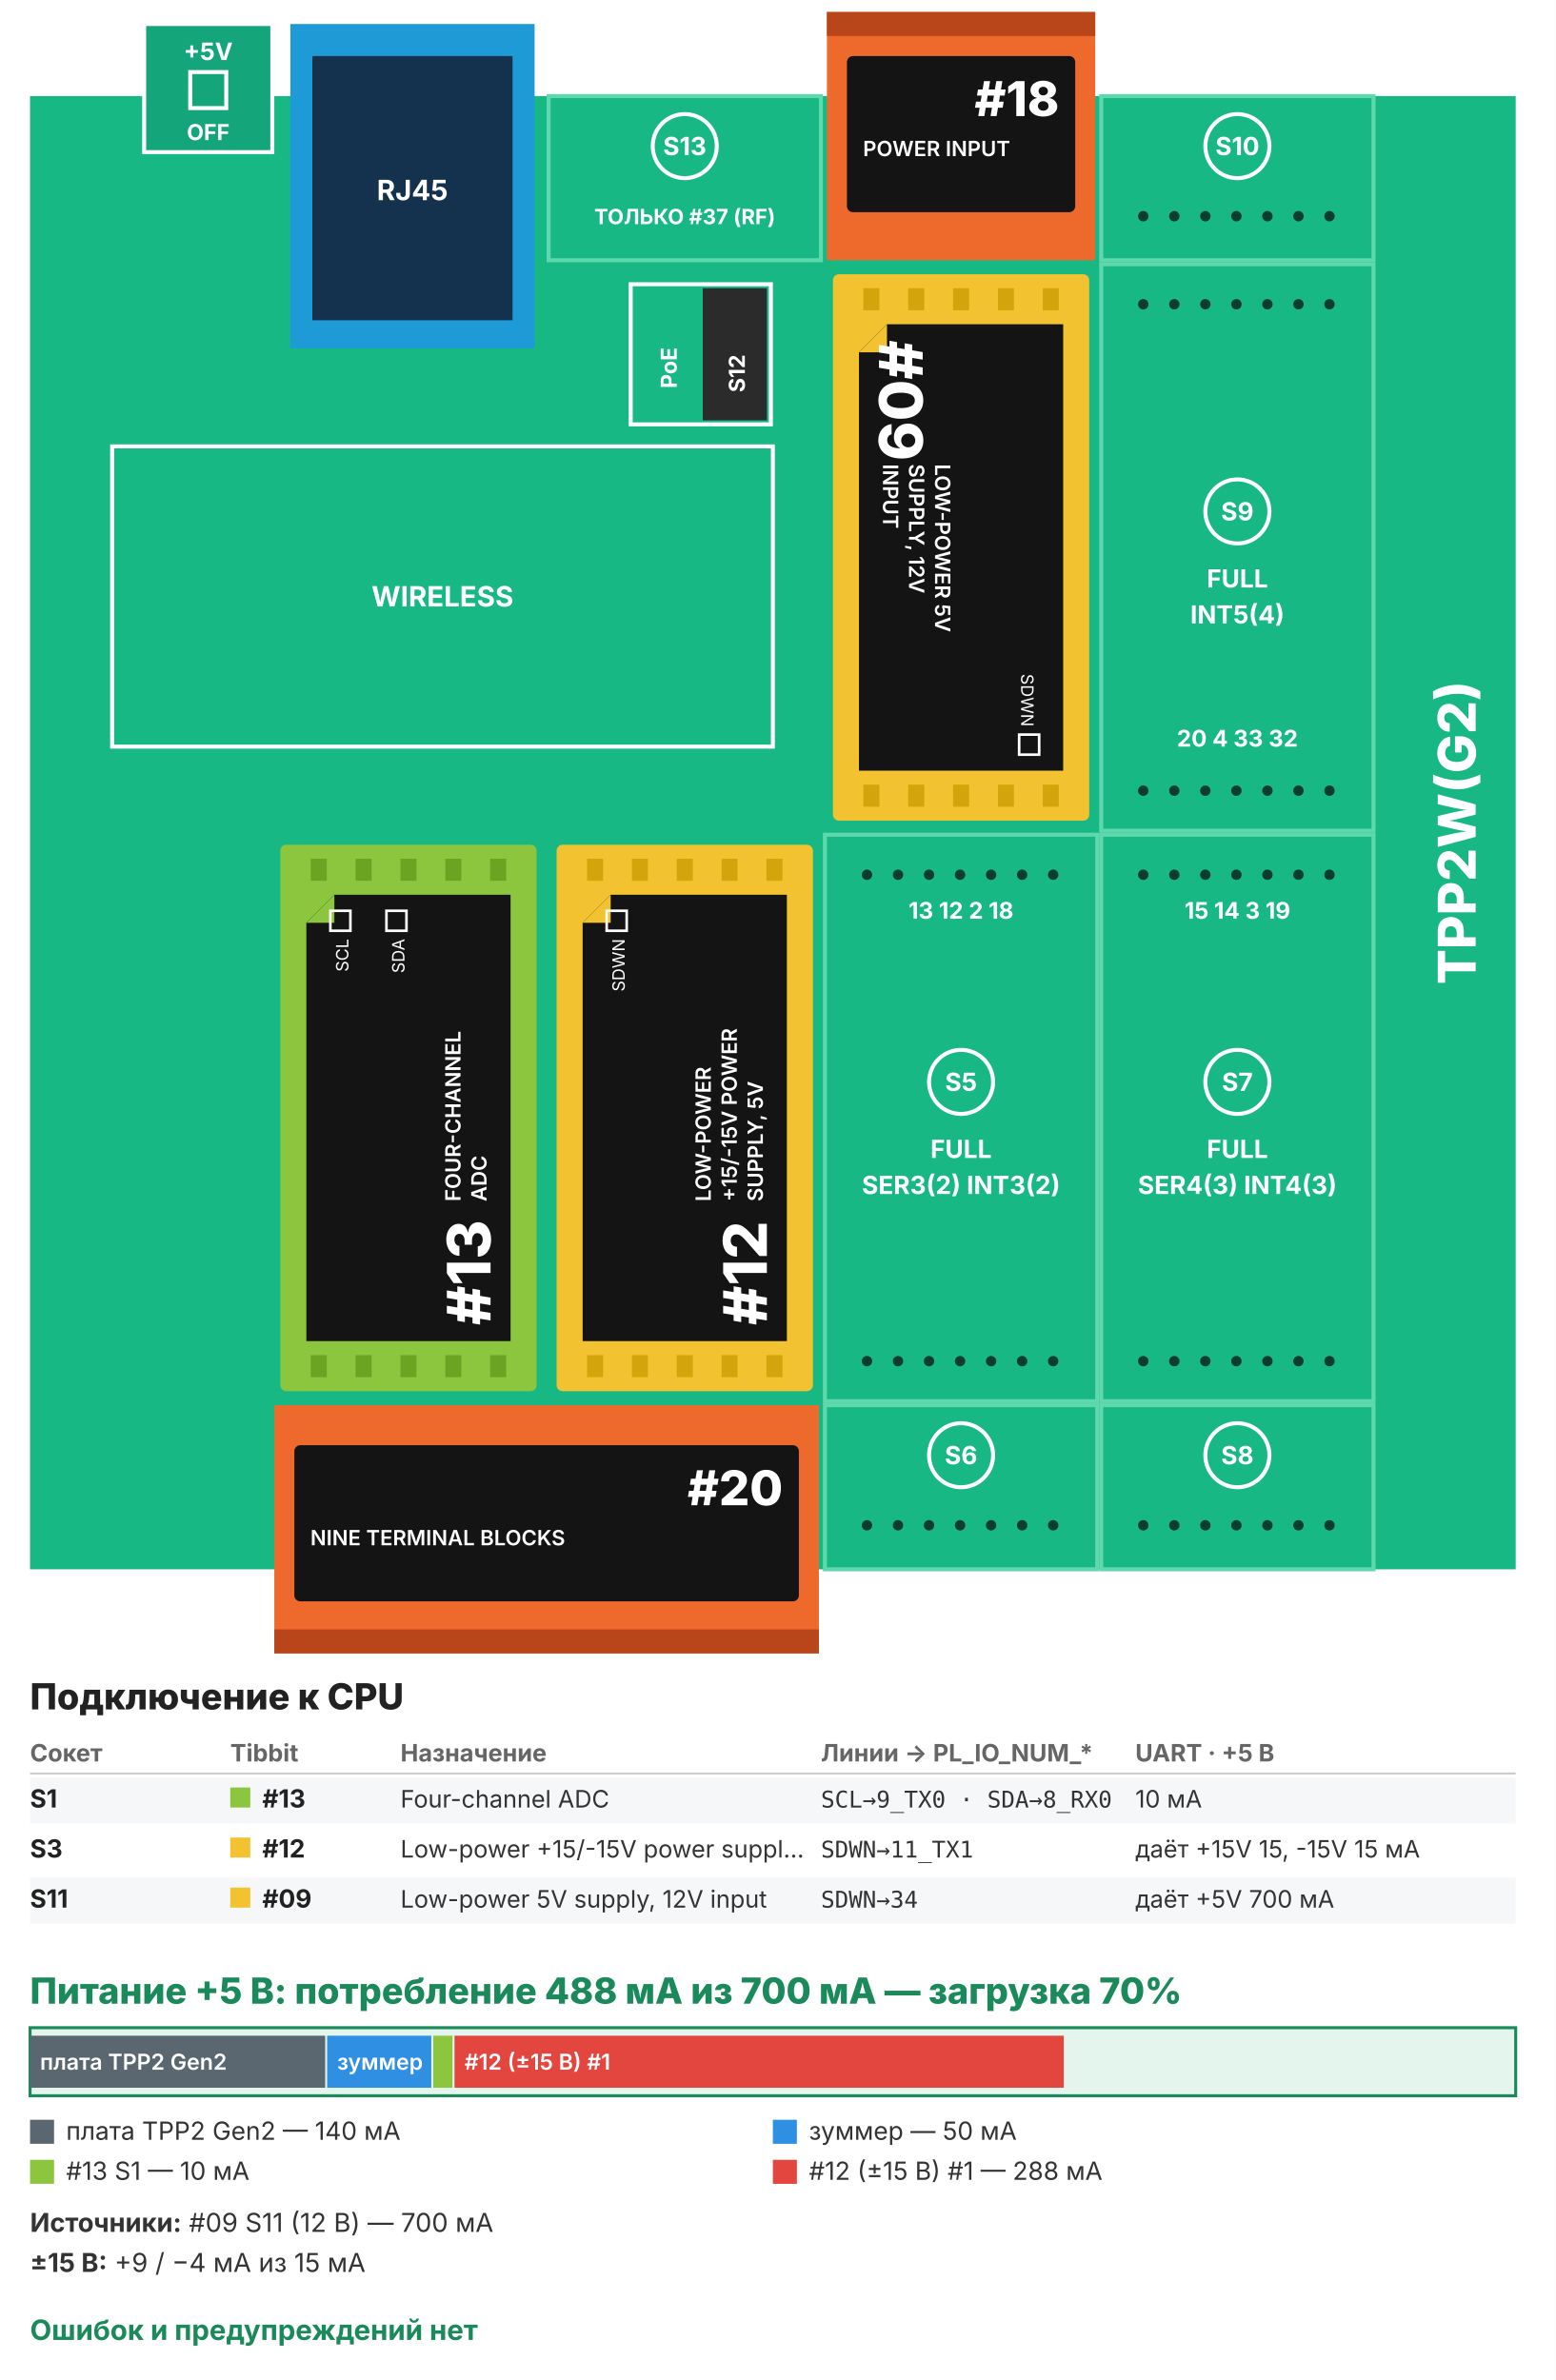
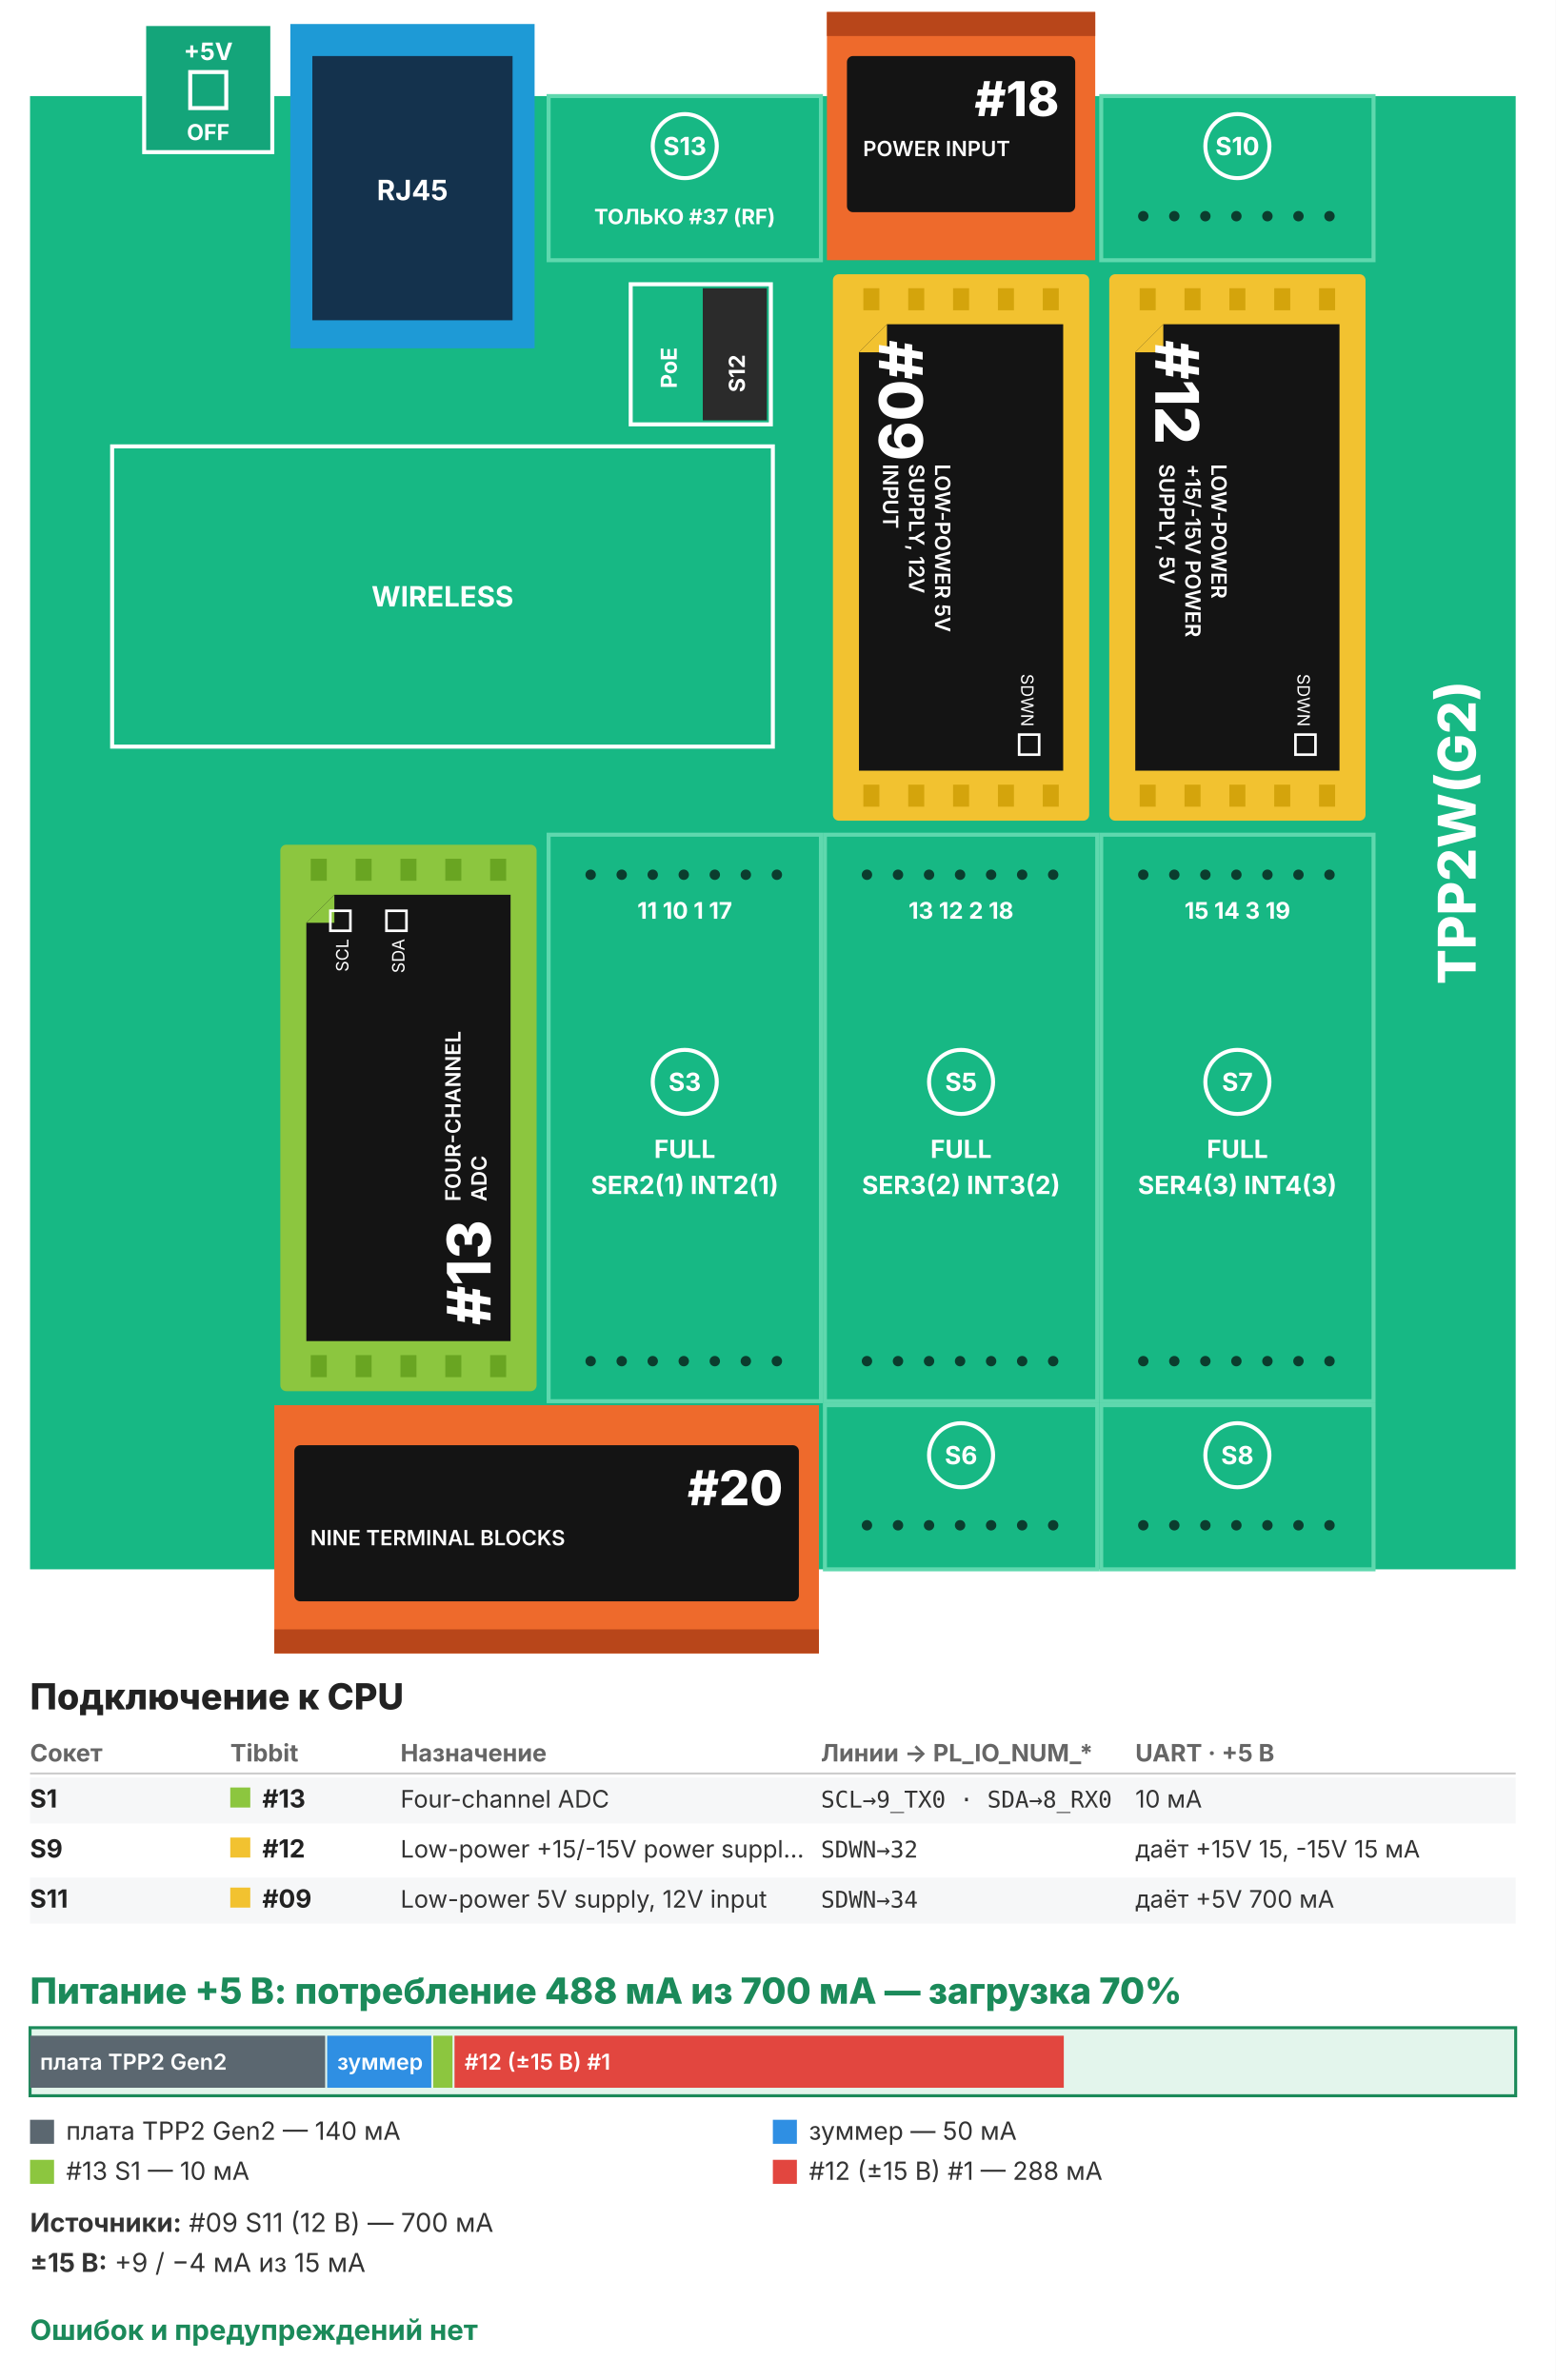
<svg xmlns="http://www.w3.org/2000/svg" viewBox="60 80 777 1189" font-family="Inter,Segoe UI,Helvetica,Arial,sans-serif">
  <rect width="837" height="1314" fill="#FFFFFF" />
  <rect x="75" y="128" width="742" height="736" fill="#17B884" />
  <text transform="translate(797,496.0) rotate(-90)" fill="#fff" font-size="26" font-weight="800" text-anchor="middle">TPP2W(G2)</text>
  <rect x="205" y="92" width="122" height="162" fill="#1E9AD6" />
  <rect x="216" y="108" width="100" height="132" fill="#14324D" />
  <text x="266" y="180" fill="#fff" font-size="14" font-weight="700" text-anchor="middle">RJ45</text>
  <rect x="132" y="92" width="64" height="64" fill="#14A57A" stroke="#fff" stroke-width="2" />
  <text x="164" y="110" fill="#fff" font-size="12" font-weight="700" text-anchor="middle">+5V</text>
  <rect x="155" y="116" width="18" height="18" fill="none" stroke="#fff" stroke-width="2" />
  <text x="164" y="150" fill="#fff" font-size="11" font-weight="700" text-anchor="middle">OFF</text>
  <rect x="375" y="222" width="70" height="70" fill="none" stroke="#fff" stroke-width="2" />
  <rect x="411" y="224" width="32" height="66" fill="#2B2B2B" />
  <text transform="translate(398,274) rotate(-90)" fill="#fff" font-size="11" font-weight="700">PoE</text>
  <text transform="translate(432,276) rotate(-90)" fill="#fff" font-size="11" font-weight="700">S12</text>
  <rect x="116" y="303" width="330" height="150" fill="none" stroke="#fff" stroke-width="2" />
  <text x="281.0" y="383" fill="#fff" font-size="14" font-weight="700" text-anchor="middle">WIRELESS</text>
+   <rect x="334" y="497" width="136" height="283" fill="none" stroke="#5FD8AE" stroke-width="2" />
+   <circle cx="355.0" cy="517" r="2.6" fill="#0B3D2E" />
+   <circle cx="370.5" cy="517" r="2.6" fill="#0B3D2E" />
+   <circle cx="386.0" cy="517" r="2.6" fill="#0B3D2E" />
+   <circle cx="401.5" cy="517" r="2.6" fill="#0B3D2E" />
+   <circle cx="417.0" cy="517" r="2.6" fill="#0B3D2E" />
+   <circle cx="432.5" cy="517" r="2.6" fill="#0B3D2E" />
+   <circle cx="448.0" cy="517" r="2.6" fill="#0B3D2E" />
+   <circle cx="355.0" cy="760" r="2.6" fill="#0B3D2E" />
+   <circle cx="370.5" cy="760" r="2.6" fill="#0B3D2E" />
+   <circle cx="386.0" cy="760" r="2.6" fill="#0B3D2E" />
+   <circle cx="401.5" cy="760" r="2.6" fill="#0B3D2E" />
+   <circle cx="417.0" cy="760" r="2.6" fill="#0B3D2E" />
+   <circle cx="432.5" cy="760" r="2.6" fill="#0B3D2E" />
+   <circle cx="448.0" cy="760" r="2.6" fill="#0B3D2E" />
+   <circle cx="402.0" cy="620.5" r="16" fill="none" stroke="#fff" stroke-width="2" />
+   <text x="402.0" y="625.0" fill="#fff" font-size="12.5" font-weight="700" text-anchor="middle">S3</text>
+   <text x="402.0" y="658.5" fill="#fff" font-size="12.5" font-weight="700" text-anchor="middle">FULL</text>
+   <text x="402.0" y="676.5" fill="#fff" font-size="12.5" font-weight="700" text-anchor="middle">SER2(1) INT2(1)</text>
+   <text x="402.0" y="539" fill="#fff" font-size="11.5" font-weight="700" text-anchor="middle" word-spacing="6">11 10 1 17</text>
  <rect x="472" y="497" width="136" height="283" fill="none" stroke="#5FD8AE" stroke-width="2" />
  <circle cx="493.0" cy="517" r="2.6" fill="#0B3D2E" />
  <circle cx="508.5" cy="517" r="2.6" fill="#0B3D2E" />
  <circle cx="524.0" cy="517" r="2.6" fill="#0B3D2E" />
  <circle cx="539.5" cy="517" r="2.6" fill="#0B3D2E" />
  <circle cx="555.0" cy="517" r="2.6" fill="#0B3D2E" />
  <circle cx="570.5" cy="517" r="2.6" fill="#0B3D2E" />
  <circle cx="586.0" cy="517" r="2.6" fill="#0B3D2E" />
  <circle cx="493.0" cy="760" r="2.6" fill="#0B3D2E" />
  <circle cx="508.5" cy="760" r="2.6" fill="#0B3D2E" />
  <circle cx="524.0" cy="760" r="2.6" fill="#0B3D2E" />
  <circle cx="539.5" cy="760" r="2.6" fill="#0B3D2E" />
  <circle cx="555.0" cy="760" r="2.6" fill="#0B3D2E" />
  <circle cx="570.5" cy="760" r="2.6" fill="#0B3D2E" />
  <circle cx="586.0" cy="760" r="2.6" fill="#0B3D2E" />
  <circle cx="540.0" cy="620.5" r="16" fill="none" stroke="#fff" stroke-width="2" />
  <text x="540.0" y="625.0" fill="#fff" font-size="12.5" font-weight="700" text-anchor="middle">S5</text>
  <text x="540.0" y="658.5" fill="#fff" font-size="12.5" font-weight="700" text-anchor="middle">FULL</text>
  <text x="540.0" y="676.5" fill="#fff" font-size="12.5" font-weight="700" text-anchor="middle">SER3(2) INT3(2)</text>
  <text x="540.0" y="539" fill="#fff" font-size="11.5" font-weight="700" text-anchor="middle" word-spacing="6">13 12 2 18</text>
  <rect x="472" y="782" width="136" height="82" fill="none" stroke="#5FD8AE" stroke-width="2" />
  <circle cx="493.0" cy="842" r="2.6" fill="#0B3D2E" />
  <circle cx="508.5" cy="842" r="2.6" fill="#0B3D2E" />
  <circle cx="524.0" cy="842" r="2.6" fill="#0B3D2E" />
  <circle cx="539.5" cy="842" r="2.6" fill="#0B3D2E" />
  <circle cx="555.0" cy="842" r="2.6" fill="#0B3D2E" />
  <circle cx="570.5" cy="842" r="2.6" fill="#0B3D2E" />
  <circle cx="586.0" cy="842" r="2.6" fill="#0B3D2E" />
  <circle cx="540.0" cy="807" r="16" fill="none" stroke="#fff" stroke-width="2" />
  <text x="540.0" y="811.5" fill="#fff" font-size="12.5" font-weight="700" text-anchor="middle">S6</text>
  <rect x="610" y="497" width="136" height="283" fill="none" stroke="#5FD8AE" stroke-width="2" />
  <circle cx="631.0" cy="517" r="2.6" fill="#0B3D2E" />
  <circle cx="646.5" cy="517" r="2.6" fill="#0B3D2E" />
  <circle cx="662.0" cy="517" r="2.6" fill="#0B3D2E" />
  <circle cx="677.5" cy="517" r="2.6" fill="#0B3D2E" />
  <circle cx="693.0" cy="517" r="2.6" fill="#0B3D2E" />
  <circle cx="708.5" cy="517" r="2.6" fill="#0B3D2E" />
  <circle cx="724.0" cy="517" r="2.6" fill="#0B3D2E" />
  <circle cx="631.0" cy="760" r="2.6" fill="#0B3D2E" />
  <circle cx="646.5" cy="760" r="2.6" fill="#0B3D2E" />
  <circle cx="662.0" cy="760" r="2.6" fill="#0B3D2E" />
  <circle cx="677.5" cy="760" r="2.6" fill="#0B3D2E" />
  <circle cx="693.0" cy="760" r="2.6" fill="#0B3D2E" />
  <circle cx="708.5" cy="760" r="2.6" fill="#0B3D2E" />
  <circle cx="724.0" cy="760" r="2.6" fill="#0B3D2E" />
  <circle cx="678.0" cy="620.5" r="16" fill="none" stroke="#fff" stroke-width="2" />
  <text x="678.0" y="625.0" fill="#fff" font-size="12.5" font-weight="700" text-anchor="middle">S7</text>
  <text x="678.0" y="658.5" fill="#fff" font-size="12.5" font-weight="700" text-anchor="middle">FULL</text>
  <text x="678.0" y="676.5" fill="#fff" font-size="12.5" font-weight="700" text-anchor="middle">SER4(3) INT4(3)</text>
  <text x="678.0" y="539" fill="#fff" font-size="11.5" font-weight="700" text-anchor="middle" word-spacing="6">15 14 3 19</text>
  <rect x="610" y="782" width="136" height="82" fill="none" stroke="#5FD8AE" stroke-width="2" />
  <circle cx="631.0" cy="842" r="2.6" fill="#0B3D2E" />
  <circle cx="646.5" cy="842" r="2.6" fill="#0B3D2E" />
  <circle cx="662.0" cy="842" r="2.6" fill="#0B3D2E" />
  <circle cx="677.5" cy="842" r="2.6" fill="#0B3D2E" />
  <circle cx="693.0" cy="842" r="2.6" fill="#0B3D2E" />
  <circle cx="708.5" cy="842" r="2.6" fill="#0B3D2E" />
  <circle cx="724.0" cy="842" r="2.6" fill="#0B3D2E" />
  <circle cx="678.0" cy="807" r="16" fill="none" stroke="#fff" stroke-width="2" />
  <text x="678.0" y="811.5" fill="#fff" font-size="12.5" font-weight="700" text-anchor="middle">S8</text>
-   <rect x="610" y="212" width="136" height="283" fill="none" stroke="#5FD8AE" stroke-width="2" />
-   <circle cx="631.0" cy="232" r="2.6" fill="#0B3D2E" />
-   <circle cx="646.5" cy="232" r="2.6" fill="#0B3D2E" />
-   <circle cx="662.0" cy="232" r="2.6" fill="#0B3D2E" />
-   <circle cx="677.5" cy="232" r="2.6" fill="#0B3D2E" />
-   <circle cx="693.0" cy="232" r="2.6" fill="#0B3D2E" />
-   <circle cx="708.5" cy="232" r="2.6" fill="#0B3D2E" />
-   <circle cx="724.0" cy="232" r="2.6" fill="#0B3D2E" />
-   <circle cx="631.0" cy="475" r="2.6" fill="#0B3D2E" />
-   <circle cx="646.5" cy="475" r="2.6" fill="#0B3D2E" />
-   <circle cx="662.0" cy="475" r="2.6" fill="#0B3D2E" />
-   <circle cx="677.5" cy="475" r="2.6" fill="#0B3D2E" />
-   <circle cx="693.0" cy="475" r="2.6" fill="#0B3D2E" />
-   <circle cx="708.5" cy="475" r="2.6" fill="#0B3D2E" />
-   <circle cx="724.0" cy="475" r="2.6" fill="#0B3D2E" />
-   <circle cx="678.0" cy="335.5" r="16" fill="none" stroke="#fff" stroke-width="2" />
-   <text x="678.0" y="340.0" fill="#fff" font-size="12.5" font-weight="700" text-anchor="middle">S9</text>
-   <text x="678.0" y="373.5" fill="#fff" font-size="12.5" font-weight="700" text-anchor="middle">FULL</text>
-   <text x="678.0" y="391.5" fill="#fff" font-size="12.5" font-weight="700" text-anchor="middle">INT5(4)</text>
-   <text x="678.0" y="453" fill="#fff" font-size="11.5" font-weight="700" text-anchor="middle" word-spacing="6">20 4 33 32</text>
  <rect x="610" y="128" width="136" height="82" fill="none" stroke="#5FD8AE" stroke-width="2" />
  <circle cx="631.0" cy="188" r="2.6" fill="#0B3D2E" />
  <circle cx="646.5" cy="188" r="2.6" fill="#0B3D2E" />
  <circle cx="662.0" cy="188" r="2.6" fill="#0B3D2E" />
  <circle cx="677.5" cy="188" r="2.6" fill="#0B3D2E" />
  <circle cx="693.0" cy="188" r="2.6" fill="#0B3D2E" />
  <circle cx="708.5" cy="188" r="2.6" fill="#0B3D2E" />
  <circle cx="724.0" cy="188" r="2.6" fill="#0B3D2E" />
  <circle cx="678.0" cy="153" r="16" fill="none" stroke="#fff" stroke-width="2" />
  <text x="678.0" y="157.5" fill="#fff" font-size="12.5" font-weight="700" text-anchor="middle">S10</text>
  <rect x="334" y="128" width="136" height="82" fill="none" stroke="#5FD8AE" stroke-width="2" />
  <circle cx="402.0" cy="153" r="16" fill="none" stroke="#fff" stroke-width="2" />
  <text x="402.0" y="157.5" fill="#fff" font-size="12.5" font-weight="700" text-anchor="middle">S13</text>
  <text x="402.0" y="192" fill="#fff" font-size="10.5" font-weight="700" text-anchor="middle">ТОЛЬКО #37 (RF)</text>
  <g>
    <rect x="200" y="502" width="128" height="273" rx="3" fill="#8CC63F" />
    <rect x="215.2" y="509" width="8" height="11" fill="#5E9A18" opacity=".75" />
    <rect x="215.2" y="757" width="8" height="11" fill="#5E9A18" opacity=".75" />
    <rect x="237.6" y="509" width="8" height="11" fill="#5E9A18" opacity=".75" />
    <rect x="237.6" y="757" width="8" height="11" fill="#5E9A18" opacity=".75" />
    <rect x="260.0" y="509" width="8" height="11" fill="#5E9A18" opacity=".75" />
    <rect x="260.0" y="757" width="8" height="11" fill="#5E9A18" opacity=".75" />
    <rect x="282.4" y="509" width="8" height="11" fill="#5E9A18" opacity=".75" />
    <rect x="282.4" y="757" width="8" height="11" fill="#5E9A18" opacity=".75" />
    <rect x="304.8" y="509" width="8" height="11" fill="#5E9A18" opacity=".75" />
    <rect x="304.8" y="757" width="8" height="11" fill="#5E9A18" opacity=".75" />
    <path d="M227,527 H315 V750 H213 V541 Z" fill="#141414" />
    <path d="M213,541 L227,527 V541 Z" fill="#8CC63F" />
    <g transform="translate(264.0,638.5) rotate(-90)">
      <text x="-103.5" y="41.0" fill="#fff" font-size="30" font-weight="800">#13</text>
      <text x="-41.7" y="26.0" fill="#fff" font-size="10.5" font-weight="600">FOUR-CHANNEL</text>
      <text x="-41.7" y="39.0" fill="#fff" font-size="10.5" font-weight="600">ADC</text>
      <rect x="93.5" y="-39.0" width="10" height="10" fill="none" stroke="#fff" stroke-width="1.3" />
      <text x="89.5" y="-30.0" fill="#fff" font-size="8.5" text-anchor="end">SCL</text>
      <rect x="93.5" y="-11.0" width="10" height="10" fill="none" stroke="#fff" stroke-width="1.3" />
      <text x="89.5" y="-2.0" fill="#fff" font-size="8.5" text-anchor="end">SDA</text>
    </g>
  </g>
  <g>
    <rect x="197" y="782" width="272" height="124" fill="#EE6A2C" />
    <rect x="197" y="894" width="272" height="12" fill="#B8461A" />
    <rect x="207" y="802" width="252" height="78" rx="3" fill="#141414" />
    <text x="451" y="832" fill="#fff" font-size="24" font-weight="800" text-anchor="end">#20</text>
    <text x="215" y="852" fill="#fff" font-size="10.5" font-weight="600">NINE TERMINAL BLOCKS</text>
  </g>
  <g>
-     <rect x="338" y="502" width="128" height="273" rx="3" fill="#F2C230" />
-     <rect x="353.2" y="509" width="8" height="11" fill="#C99A00" opacity=".75" />
-     <rect x="353.2" y="757" width="8" height="11" fill="#C99A00" opacity=".75" />
-     <rect x="375.6" y="509" width="8" height="11" fill="#C99A00" opacity=".75" />
-     <rect x="375.6" y="757" width="8" height="11" fill="#C99A00" opacity=".75" />
-     <rect x="398.0" y="509" width="8" height="11" fill="#C99A00" opacity=".75" />
-     <rect x="398.0" y="757" width="8" height="11" fill="#C99A00" opacity=".75" />
-     <rect x="420.4" y="509" width="8" height="11" fill="#C99A00" opacity=".75" />
-     <rect x="420.4" y="757" width="8" height="11" fill="#C99A00" opacity=".75" />
-     <rect x="442.8" y="509" width="8" height="11" fill="#C99A00" opacity=".75" />
-     <rect x="442.8" y="757" width="8" height="11" fill="#C99A00" opacity=".75" />
-     <path d="M365,527 H453 V750 H351 V541 Z" fill="#141414" />
-     <path d="M351,541 L365,527 V541 Z" fill="#F2C230" />
-     <g transform="translate(402.0,638.5) rotate(-90)">
+     <rect x="614" y="217" width="128" height="273" rx="3" fill="#F2C230" />
+     <rect x="629.2" y="224" width="8" height="11" fill="#C99A00" opacity=".75" />
+     <rect x="629.2" y="472" width="8" height="11" fill="#C99A00" opacity=".75" />
+     <rect x="651.6" y="224" width="8" height="11" fill="#C99A00" opacity=".75" />
+     <rect x="651.6" y="472" width="8" height="11" fill="#C99A00" opacity=".75" />
+     <rect x="674.0" y="224" width="8" height="11" fill="#C99A00" opacity=".75" />
+     <rect x="674.0" y="472" width="8" height="11" fill="#C99A00" opacity=".75" />
+     <rect x="696.4" y="224" width="8" height="11" fill="#C99A00" opacity=".75" />
+     <rect x="696.4" y="472" width="8" height="11" fill="#C99A00" opacity=".75" />
+     <rect x="718.8" y="224" width="8" height="11" fill="#C99A00" opacity=".75" />
+     <rect x="718.8" y="472" width="8" height="11" fill="#C99A00" opacity=".75" />
+     <path d="M641,242 H729 V465 H627 V256 Z" fill="#141414" />
+     <path d="M627,256 L641,242 V256 Z" fill="#F2C230" />
+     <g transform="translate(678.0,353.5) rotate(90)">
      <text x="-103.5" y="41.0" fill="#fff" font-size="30" font-weight="800">#12</text>
      <text x="-41.7" y="13.0" fill="#fff" font-size="10.5" font-weight="600">LOW-POWER</text>
      <text x="-41.7" y="26.0" fill="#fff" font-size="10.5" font-weight="600">+15/-15V POWER</text>
      <text x="-41.7" y="39.0" fill="#fff" font-size="10.5" font-weight="600">SUPPLY, 5V</text>
      <rect x="93.5" y="-39.0" width="10" height="10" fill="none" stroke="#fff" stroke-width="1.3" />
      <text x="89.5" y="-30.0" fill="#fff" font-size="8.5" text-anchor="end">SDWN</text>
    </g>
  </g>
  <g>
    <rect x="476" y="217" width="128" height="273" rx="3" fill="#F2C230" />
    <rect x="491.2" y="224" width="8" height="11" fill="#C99A00" opacity=".75" />
    <rect x="491.2" y="472" width="8" height="11" fill="#C99A00" opacity=".75" />
    <rect x="513.6" y="224" width="8" height="11" fill="#C99A00" opacity=".75" />
    <rect x="513.6" y="472" width="8" height="11" fill="#C99A00" opacity=".75" />
    <rect x="536.0" y="224" width="8" height="11" fill="#C99A00" opacity=".75" />
    <rect x="536.0" y="472" width="8" height="11" fill="#C99A00" opacity=".75" />
    <rect x="558.4" y="224" width="8" height="11" fill="#C99A00" opacity=".75" />
    <rect x="558.4" y="472" width="8" height="11" fill="#C99A00" opacity=".75" />
    <rect x="580.8" y="224" width="8" height="11" fill="#C99A00" opacity=".75" />
    <rect x="580.8" y="472" width="8" height="11" fill="#C99A00" opacity=".75" />
    <path d="M503,242 H591 V465 H489 V256 Z" fill="#141414" />
    <path d="M489,256 L503,242 V256 Z" fill="#F2C230" />
    <g transform="translate(540.0,353.5) rotate(90)">
      <text x="-103.5" y="41.0" fill="#fff" font-size="30" font-weight="800">#09</text>
      <text x="-41.7" y="13.0" fill="#fff" font-size="10.5" font-weight="600">LOW-POWER 5V</text>
      <text x="-41.7" y="26.0" fill="#fff" font-size="10.5" font-weight="600">SUPPLY, 12V</text>
      <text x="-41.7" y="39.0" fill="#fff" font-size="10.5" font-weight="600">INPUT</text>
      <rect x="93.5" y="-39.0" width="10" height="10" fill="none" stroke="#fff" stroke-width="1.3" />
      <text x="89.5" y="-30.0" fill="#fff" font-size="8.5" text-anchor="end">SDWN</text>
    </g>
  </g>
  <g>
    <rect x="473" y="86" width="134" height="124" fill="#EE6A2C" />
    <rect x="473" y="86" width="134" height="12" fill="#B8461A" />
    <rect x="483" y="108" width="114" height="78" rx="3" fill="#141414" />
    <text x="589" y="138" fill="#fff" font-size="24" font-weight="800" text-anchor="end">#18</text>
    <text x="491" y="158" fill="#fff" font-size="10.5" font-weight="600">POWER INPUT</text>
  </g>
  <text x="75" y="934" font-size="18" font-weight="800" fill="#222">Подключение к CPU</text>
  <text x="75" y="960" font-size="12" font-weight="700" fill="#666">Сокет</text>
  <text x="175" y="960" font-size="12" font-weight="700" fill="#666">Tibbit</text>
  <text x="260" y="960" font-size="12" font-weight="700" fill="#666">Назначение</text>
  <text x="470" y="960" font-size="12" font-weight="700" fill="#666">Линии → PL_IO_NUM_*</text>
  <text x="627" y="960" font-size="12" font-weight="700" fill="#666">UART · +5 В</text>
  <line x1="75" x2="817" y1="966" y2="966" stroke="#CCC" />
  <rect x="75" y="968" width="742" height="23" fill="#F6F7F8" />
  <rect x="175" y="973" width="10" height="10" fill="#8CC63F" />
  <text x="75" y="983" font-size="12.5" font-weight="700" fill="#222">S1</text>
  <text x="191" y="983" font-size="12.5" font-weight="700" fill="#222">#13</text>
  <text x="260" y="983" font-size="12" fill="#333">Four-channel ADC</text>
  <text x="470" y="983" font-size="11.5" fill="#333" font-family="Menlo,Consolas,monospace">SCL→9_TX0 · SDA→8_RX0</text>
  <text x="627" y="983" font-size="12" fill="#333">10 мА</text>
  <rect x="175" y="998" width="10" height="10" fill="#F2C230" />
-   <text x="75" y="1008" font-size="12.5" font-weight="700" fill="#222">S3</text>
+   <text x="75" y="1008" font-size="12.5" font-weight="700" fill="#222">S9</text>
  <text x="191" y="1008" font-size="12.5" font-weight="700" fill="#222">#12</text>
  <text x="260" y="1008" font-size="12" fill="#333">Low-power +15/-15V power suppl…</text>
-   <text x="470" y="1008" font-size="11.5" fill="#333" font-family="Menlo,Consolas,monospace">SDWN→11_TX1</text>
+   <text x="470" y="1008" font-size="11.5" fill="#333" font-family="Menlo,Consolas,monospace">SDWN→32</text>
  <text x="627" y="1008" font-size="12" fill="#333">даёт +15V 15, -15V 15 мА</text>
  <rect x="75" y="1018" width="742" height="23" fill="#F6F7F8" />
  <rect x="175" y="1023" width="10" height="10" fill="#F2C230" />
  <text x="75" y="1033" font-size="12.5" font-weight="700" fill="#222">S11</text>
  <text x="191" y="1033" font-size="12.5" font-weight="700" fill="#222">#09</text>
  <text x="260" y="1033" font-size="12" fill="#333">Low-power 5V supply, 12V input</text>
  <text x="470" y="1033" font-size="11.5" fill="#333" font-family="Menlo,Consolas,monospace">SDWN→34</text>
  <text x="627" y="1033" font-size="12" fill="#333">даёт +5V 700 мА</text>
  <text x="75" y="1081" font-size="18" font-weight="800" fill="#1B8A5A">Питание +5 В: потребление 488 мА из 700 мА — загрузка 70%</text>
  <rect x="75" y="1093" width="742" height="34" fill="#F1F3F4" />
  <rect x="75" y="1093" width="742.0" height="34" fill="#E3F5EC" stroke="#1B8A5A" stroke-width="1.5" />
  <rect x="75.0" y="1097" width="147.4" height="26" fill="#5B6770" />
  <text x="80.0" y="1114" fill="#fff" font-size="11" font-weight="600">плата TPP2 Gen2</text>
  <rect x="223.4" y="1097" width="52.0" height="26" fill="#2F8FE3" />
  <text x="228.4" y="1114" fill="#fff" font-size="11" font-weight="600">зуммер</text>
  <rect x="276.4" y="1097" width="9.6" height="26" fill="#8CC63F" />
  <rect x="287.0" y="1097" width="304.3" height="26" fill="#E2463F" />
  <text x="292.0" y="1114" fill="#fff" font-size="11" font-weight="600">#12 (±15 В) #1</text>
  <rect x="75.0" y="1139" width="12" height="12" fill="#5B6770" />
  <text x="93.0" y="1149" font-size="12.5" fill="#333">плата TPP2 Gen2 — 140 мА</text>
  <rect x="446.0" y="1139" width="12" height="12" fill="#2F8FE3" />
  <text x="464.0" y="1149" font-size="12.5" fill="#333">зуммер — 50 мА</text>
  <rect x="75.0" y="1159" width="12" height="12" fill="#8CC63F" />
  <text x="93.0" y="1169" font-size="12.5" fill="#333">#13 S1 — 10 мА</text>
  <rect x="446.0" y="1159" width="12" height="12" fill="#E2463F" />
  <text x="464.0" y="1169" font-size="12.5" fill="#333">#12 (±15 В) #1 — 288 мА</text>
  <text x="75" y="1195" font-size="13" fill="#333">
    <tspan font-weight="700">Источники:</tspan> #09 S11 (12 В) — 700 мА</text>
  <text x="75" y="1215" font-size="13" fill="#333">
    <tspan font-weight="700">±15 В:</tspan> +9 / −4 мА из 15 мА</text>
  <text x="75" y="1249" font-size="14" font-weight="700" fill="#1B8A5A">Ошибок и предупреждений нет</text>
</svg>
